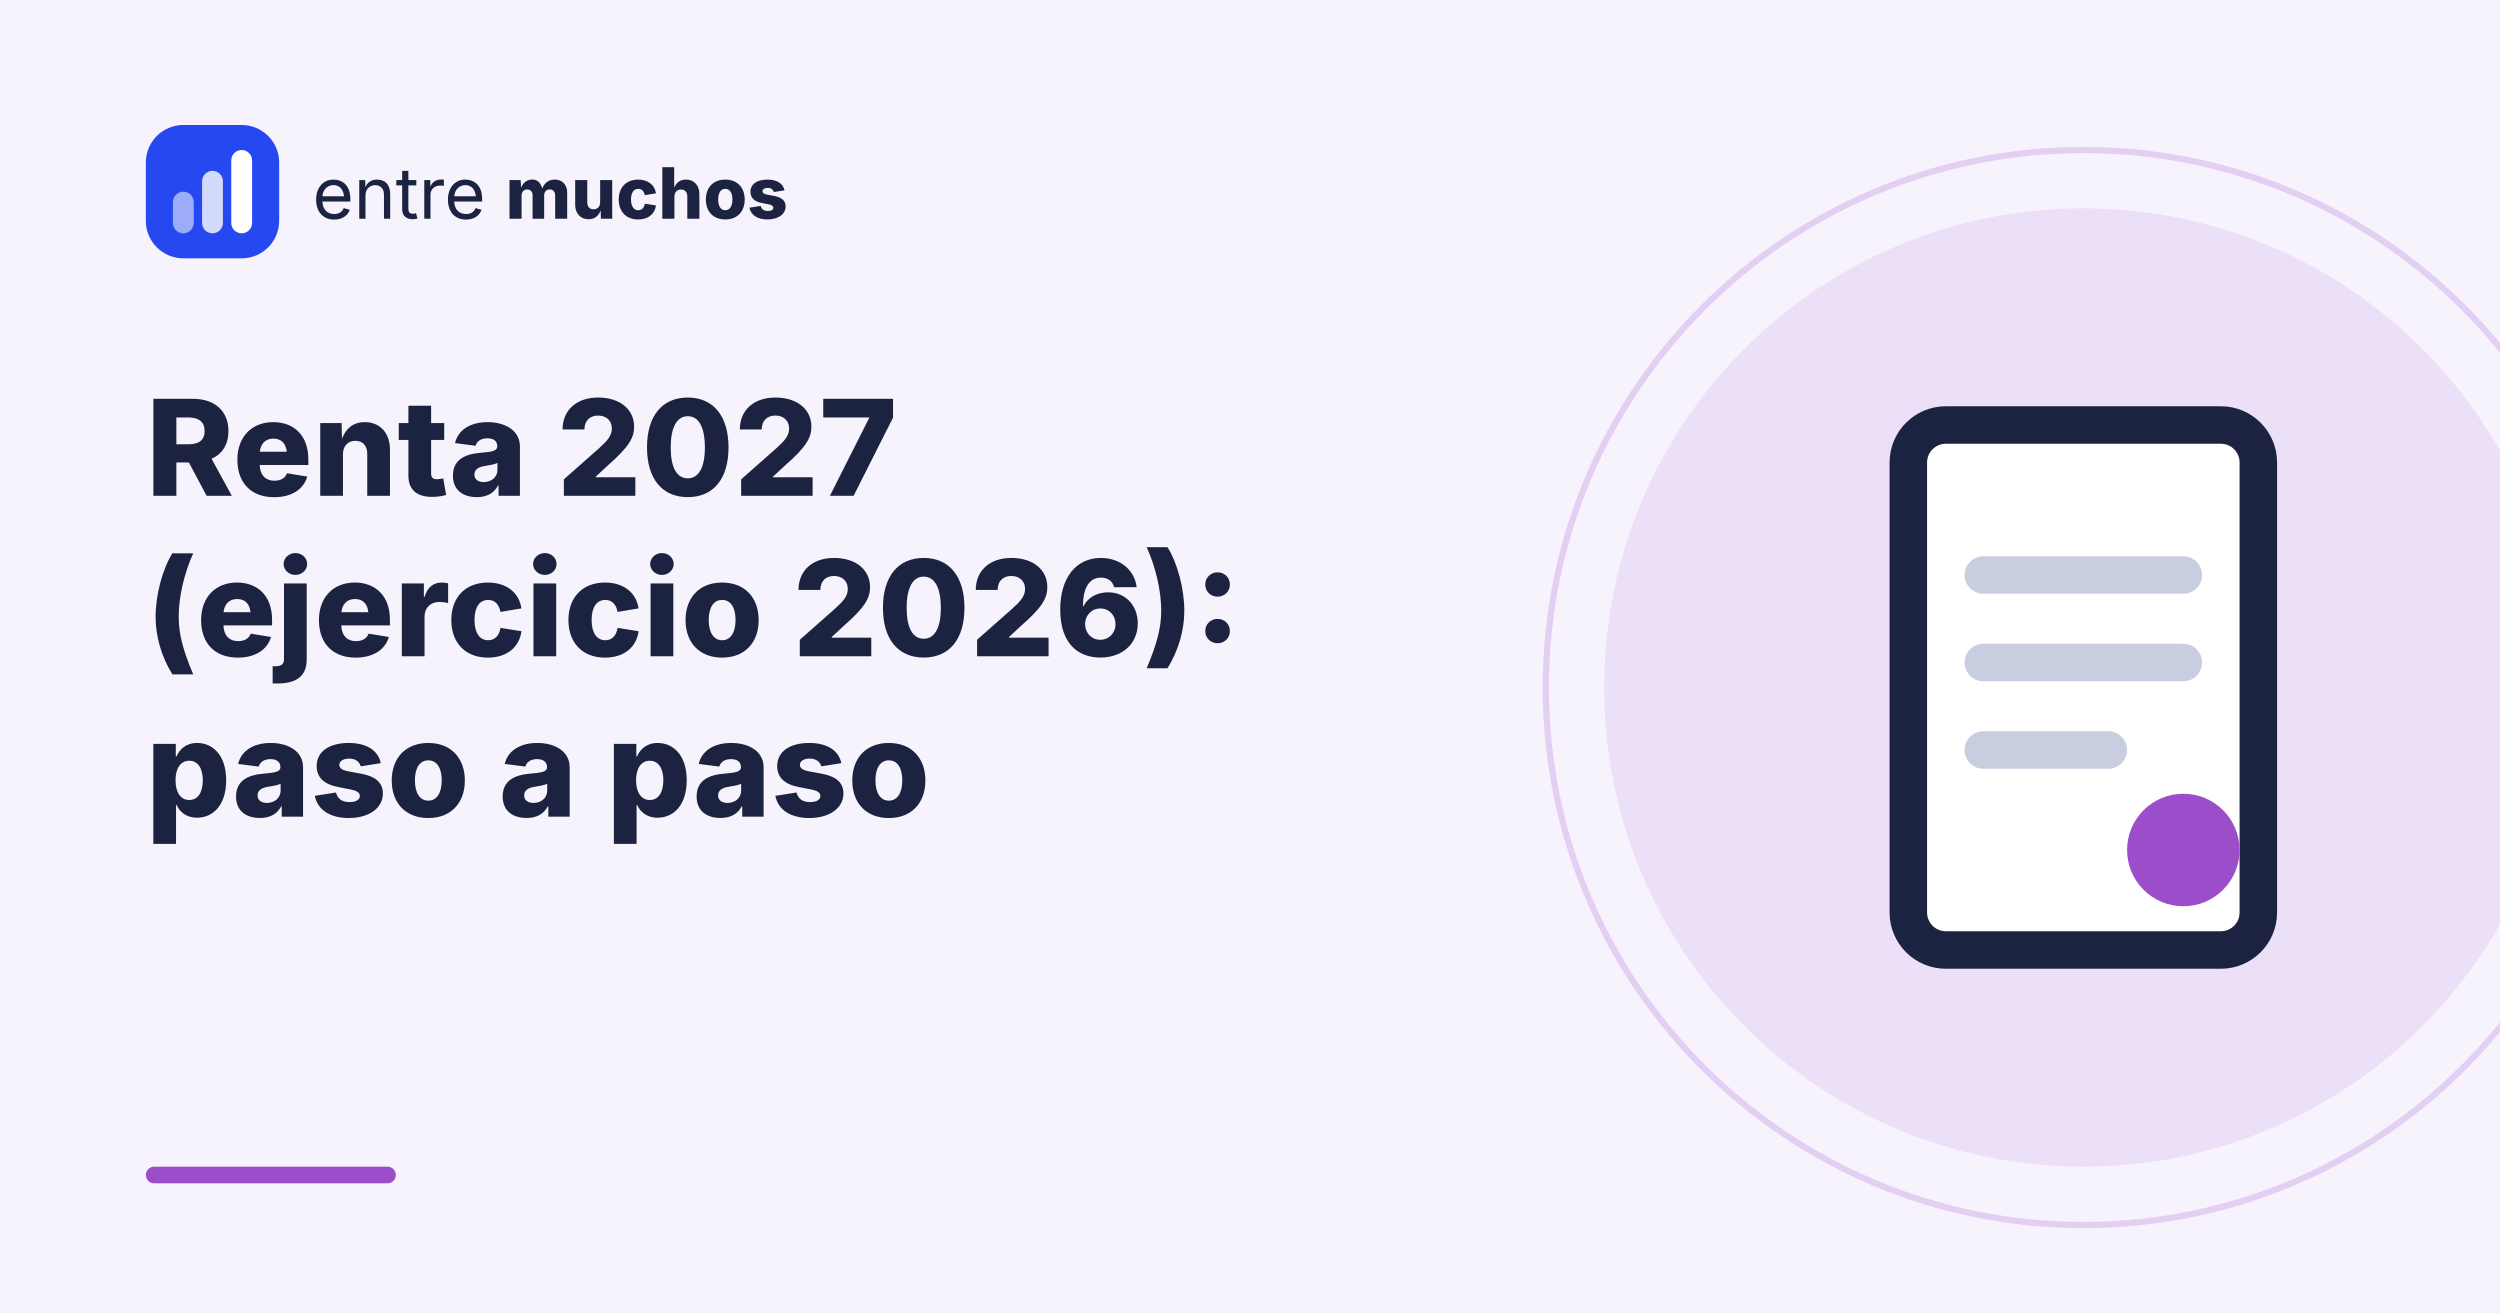
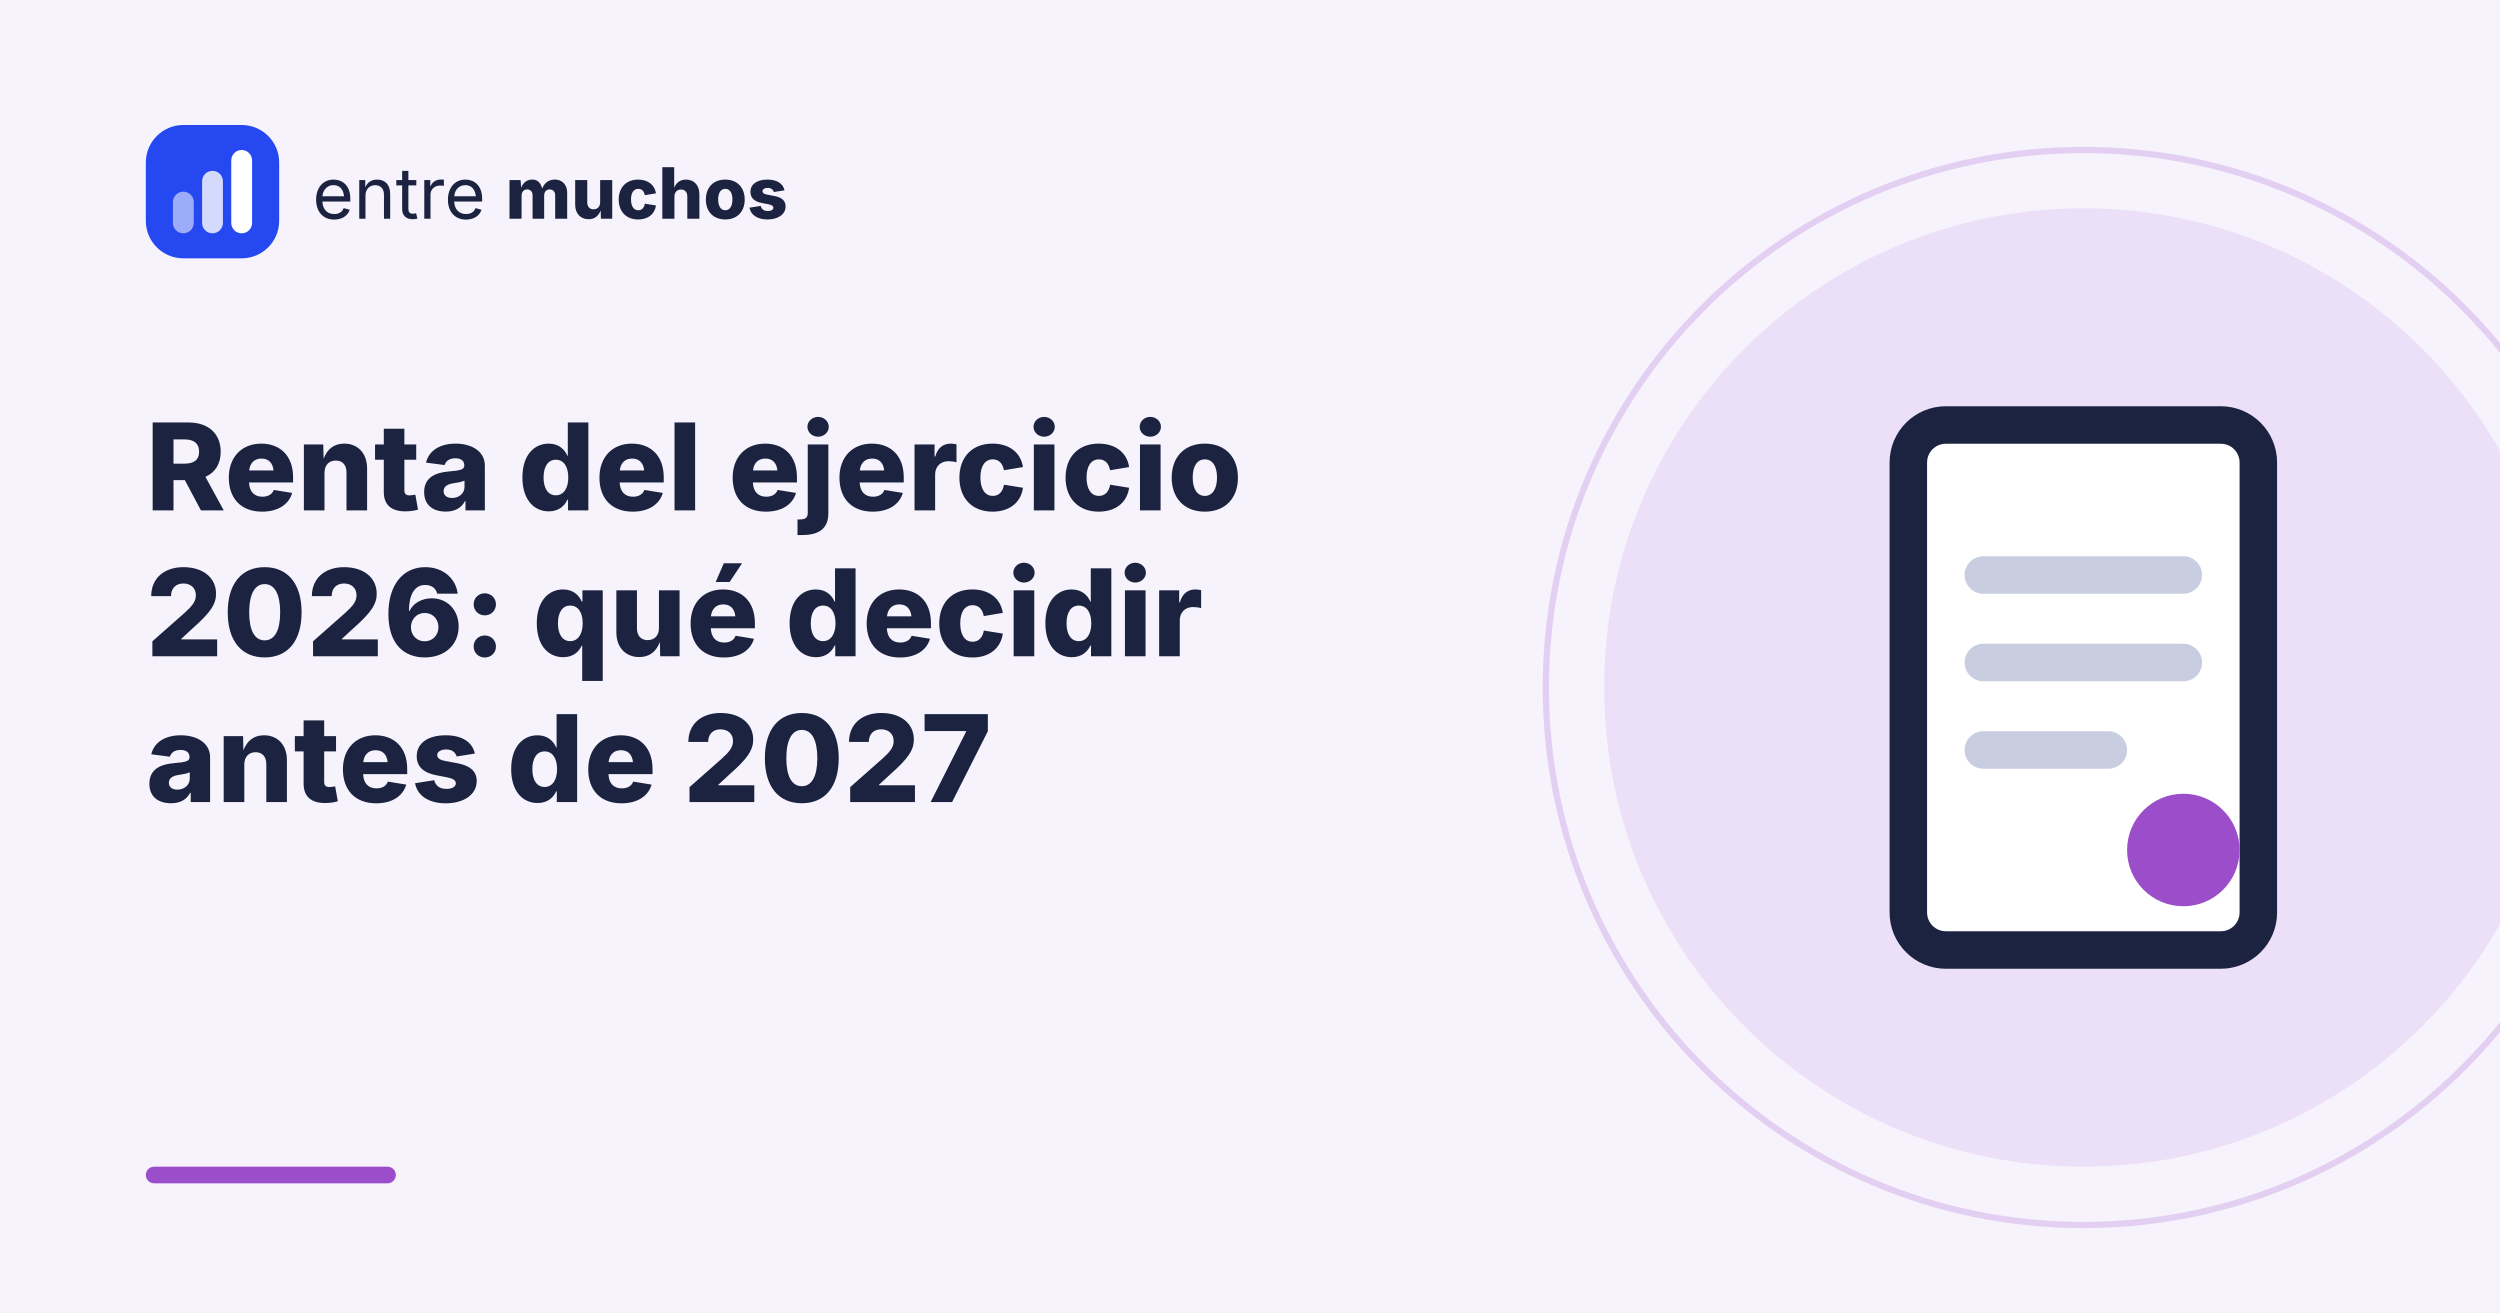
- <svg xmlns="http://www.w3.org/2000/svg" width="1200" height="630" viewBox="0 0 1200 630" role="img" aria-label="Renta 2027 (ejercicio 2026): paso a paso">
+ <svg xmlns="http://www.w3.org/2000/svg" width="1200" height="630" viewBox="0 0 1200 630" role="img" aria-label="Renta del ejercicio 2026: qué decidir antes de 2027">
  <rect width="1200" height="630" fill="#f7f3fc" />
  <circle cx="1000" cy="330" r="230" fill="#ebe0f8" />
  <circle cx="1000" cy="330" r="258" fill="none" stroke="#9b4dca" stroke-opacity=".22" stroke-width="3" />
  <g transform="translate(850 180) scale(3)">
    <rect x="22" y="8" width="56" height="84" rx="6" fill="#fff" stroke="#1b2340" stroke-width="6" />
    <path d="M34 32h32M34 46h32M34 60h20" stroke="#c8cee0" stroke-width="6" stroke-linecap="round" />
    <circle cx="66" cy="76" r="9" fill="#9b4dca" />
  </g>
  <rect x="70" y="60" width="64" height="64" rx="18" fill="#2548f0" />
  <rect x="83" y="92" width="10" height="20" rx="5" fill="#fff" fill-opacity=".55" />
  <rect x="97" y="82" width="10" height="30" rx="5" fill="#fff" fill-opacity=".8" />
  <rect x="111" y="72" width="10" height="40" rx="5" fill="#fff" />
  <text x="150" y="105" font-family="Inter,Helvetica,Arial,sans-serif" font-size="34" fill="#1b2340">entre <tspan font-weight="800">muchos</tspan>
  </text>
-   <text font-family="Inter,Helvetica,Arial,sans-serif" font-size="64" font-weight="800" fill="#1b2340">
-     <tspan x="70" y="238">Renta 2027</tspan>
-     <tspan x="70" y="315">(ejercicio 2026):</tspan>
-     <tspan x="70" y="392">paso a paso</tspan>
+   <text font-family="Inter,Helvetica,Arial,sans-serif" font-size="58" font-weight="800" fill="#1b2340">
+     <tspan x="70" y="245">Renta del ejercicio</tspan>
+     <tspan x="70" y="315">2026: qué decidir</tspan>
+     <tspan x="70" y="385">antes de 2027</tspan>
  </text>
  <rect x="70" y="560" width="120" height="8" rx="4" fill="#9b4dca" />
</svg>
